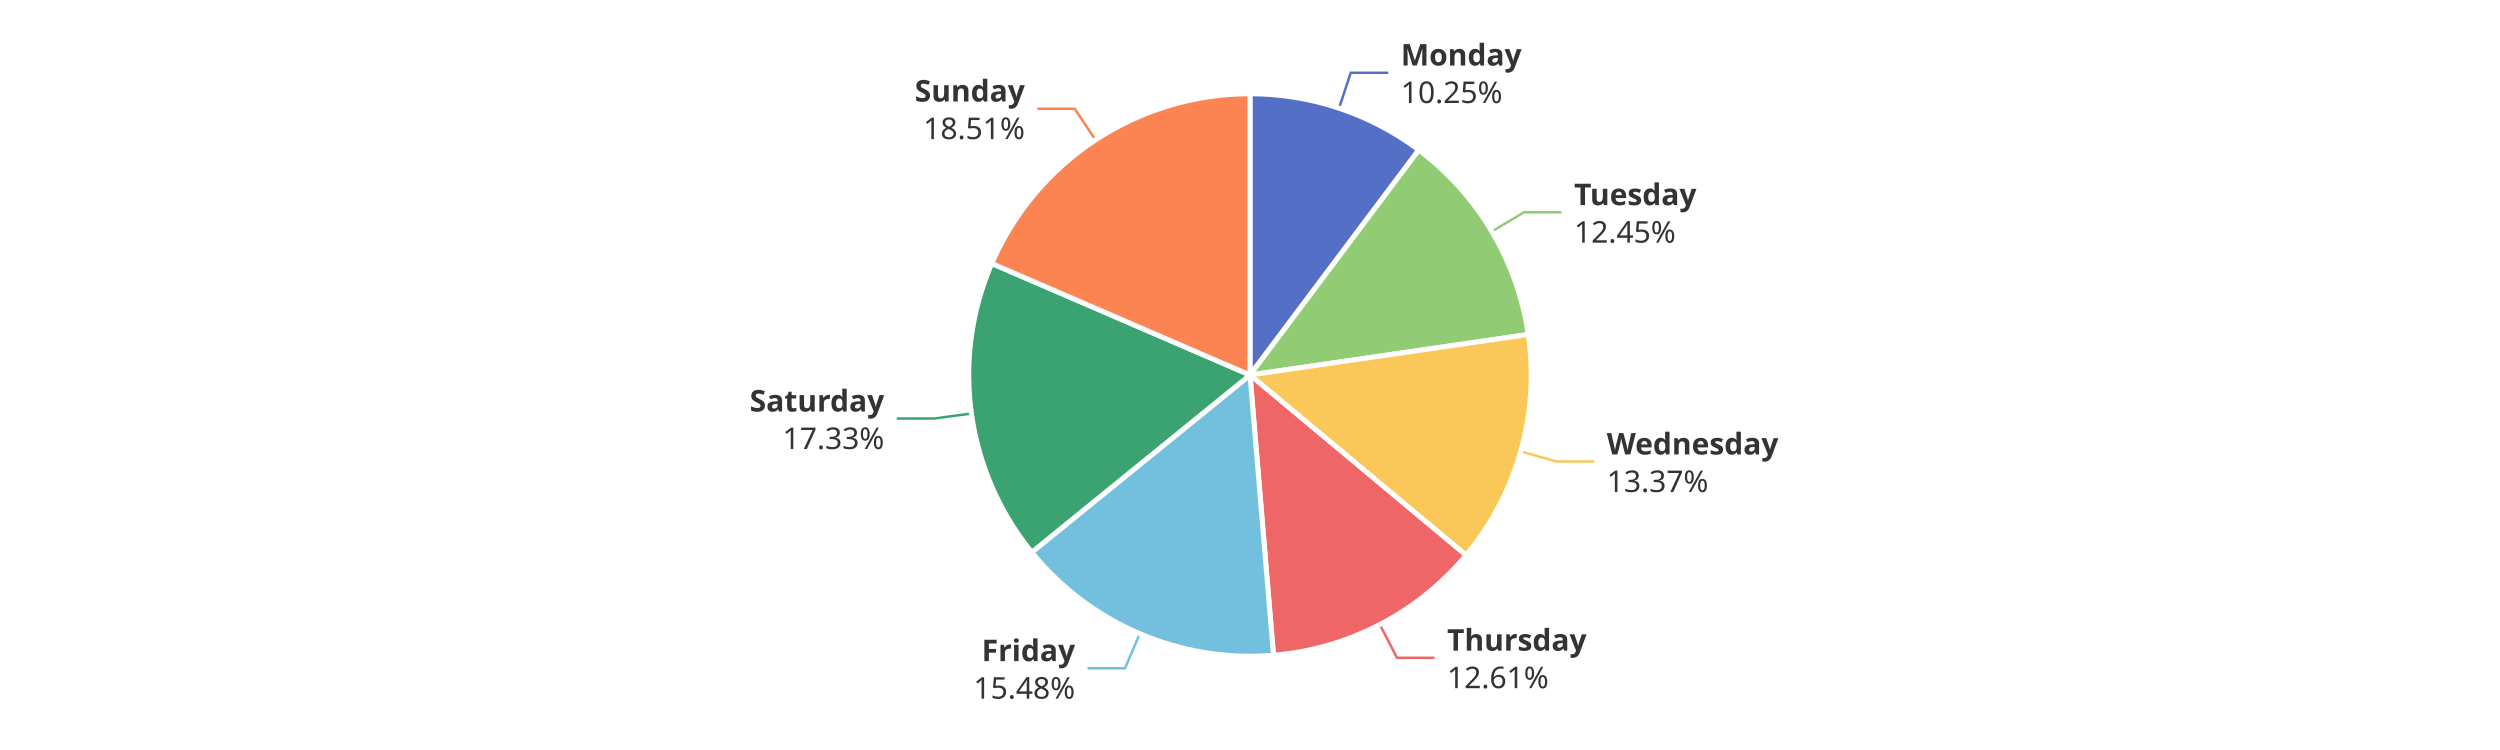
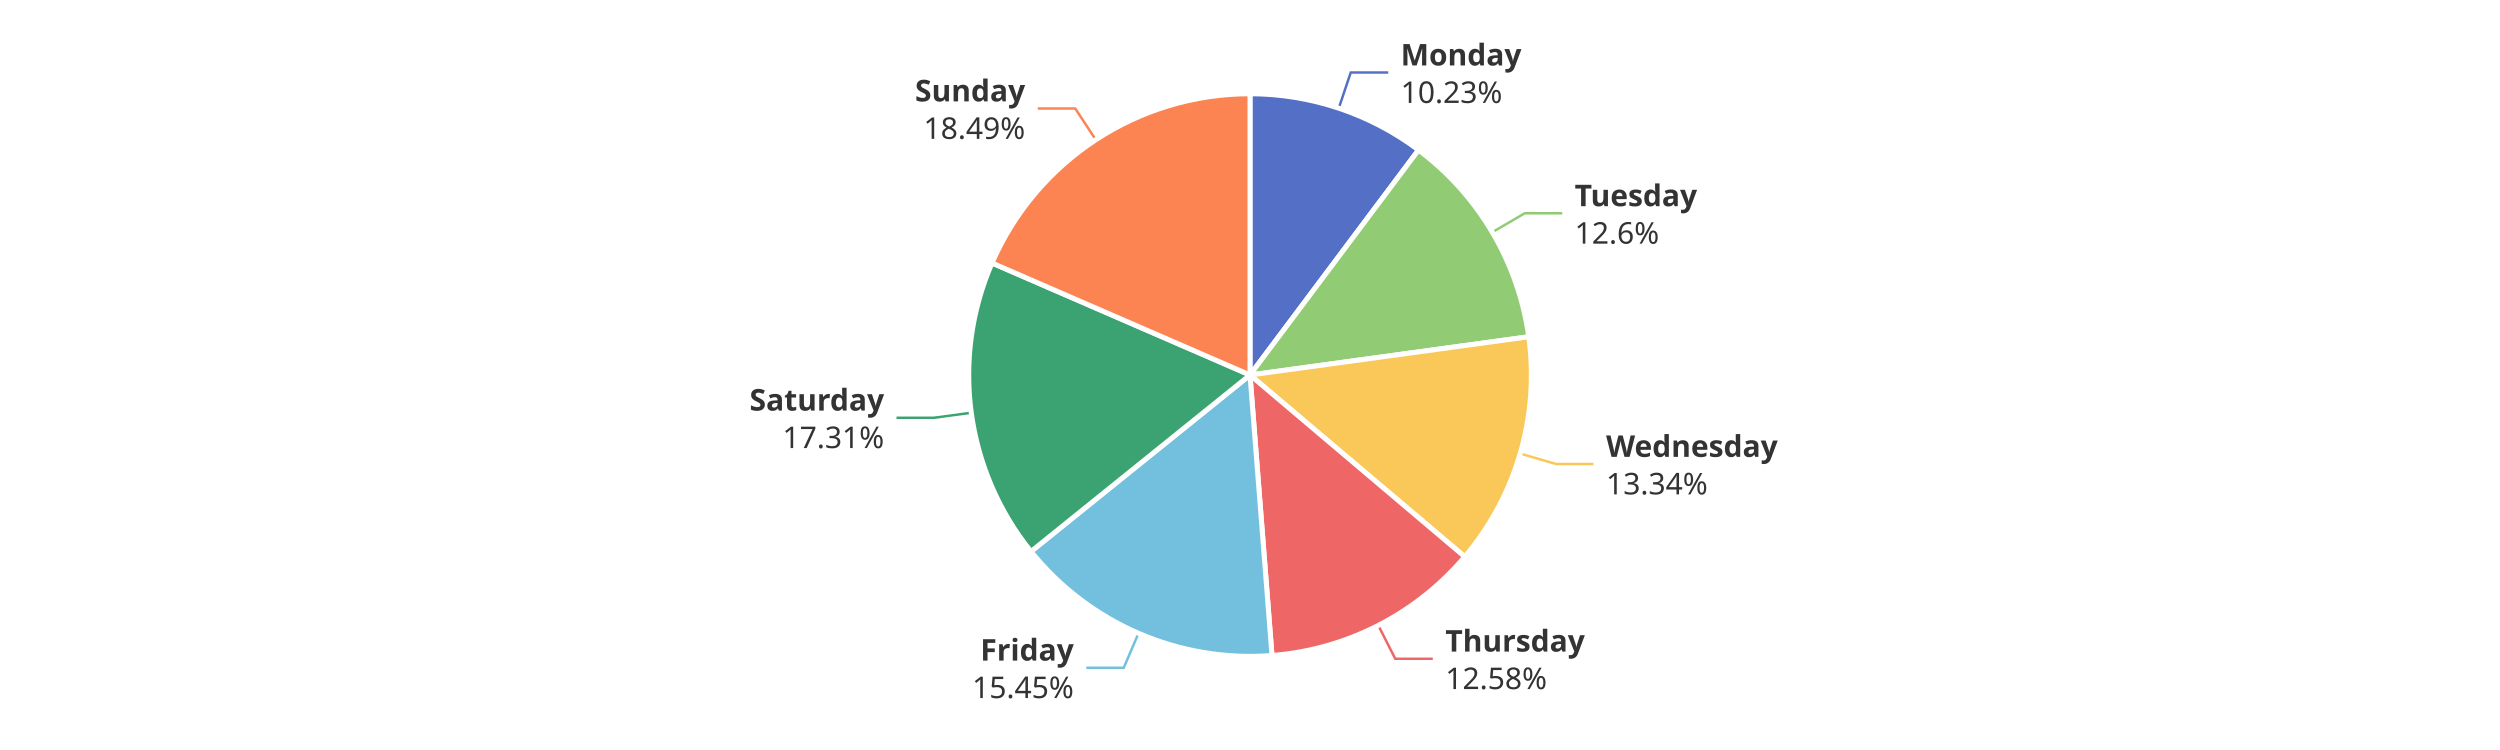
<svg xmlns="http://www.w3.org/2000/svg" width="1000" height="300" version="1.1" baseProfile="full" viewBox="0 0 1000 300">
  <rect width="1000" height="300" x="0" y="0" id="0" fill="#ffffff" />
-   <polyline points="535.6 43.3 540.3 29.1 555.3 29.1" fill="none" stroke="#5470c6" />
-   <polyline points="596.7 92.6 609.6 84.9 624.6 84.9" fill="none" stroke="#91cc75" />
-   <polyline points="608.3 180.6 622.7 184.6 637.7 184.6" fill="none" stroke="#fac858" />
-   <polyline points="551.9 249.8 558.8 263.1 573.8 263.1" fill="none" stroke="#ee6666" />
-   <polyline points="455.9 253.5 450 267.3 435 267.3" fill="none" stroke="#73c0de" />
-   <polyline points="388.6 165.4 373.7 167.4 358.7 167.4" fill="none" stroke="#3ba272" />
-   <polyline points="438.2 56 429.9 43.5 414.9 43.5" fill="none" stroke="#fc8452" />
-   <path d="M500 37.5A112.5 112.5 0 0 1 567.5 60L500 150Z" fill="#5470c6" stroke="#fff" stroke-width="2" stroke-linejoin="round" />
-   <path d="M567.5 60A112.5 112.5 0 0 1 611.3 133.8L500 150Z" fill="#91cc75" stroke="#fff" stroke-width="2" stroke-linejoin="round" />
-   <path d="M611.3 133.8A112.5 112.5 0 0 1 586.4 222.1L500 150Z" fill="#fac858" stroke="#fff" stroke-width="2" stroke-linejoin="round" />
-   <path d="M586.4 222.1A112.5 112.5 0 0 1 509.4 262.1L500 150Z" fill="#ee6666" stroke="#fff" stroke-width="2" stroke-linejoin="round" />
-   <path d="M509.4 262.1A112.5 112.5 0 0 1 412.7 220.9L500 150Z" fill="#73c0de" stroke="#fff" stroke-width="2" stroke-linejoin="round" />
-   <path d="M412.7 220.9A112.5 112.5 0 0 1 396.7 105.4L500 150Z" fill="#3ba272" stroke="#fff" stroke-width="2" stroke-linejoin="round" />
-   <path d="M396.7 105.4A112.5 112.5 0 0 1 500 37.5L500 150Z" fill="#fc8452" stroke="#fff" stroke-width="2" stroke-linejoin="round" />
-   <path d="M0 -15l42.8 0l0 30l-42.8 0Z" transform="translate(560.343 29.0509)" fill="none" />
-   <text dominant-baseline="central" text-anchor="start" style="font-size:12px;font-family:sans-serif;font-weight:bold;" y="-7.5" transform="translate(560.343 29.0509)" fill="#333" stroke="rgb(255,255,255)" stroke-width="2" paint-order="stroke" stroke-miterlimit="2">Monday</text>
-   <text dominant-baseline="central" text-anchor="start" style="font-size:12px;font-family:sans-serif;" y="7.5" transform="translate(560.343 29.0509)" fill="#333" stroke="rgb(255,255,255)" stroke-width="2" paint-order="stroke" stroke-miterlimit="2">10.25%</text>
-   <path d="M0 -15l46.2 0l0 30l-46.2 0Z" transform="translate(629.6291 84.9022)" fill="none" />
-   <text dominant-baseline="central" text-anchor="start" style="font-size:12px;font-family:sans-serif;font-weight:bold;" y="-7.5" transform="translate(629.6291 84.9022)" fill="#333" stroke="rgb(255,255,255)" stroke-width="2" paint-order="stroke" stroke-miterlimit="2">Tuesday</text>
-   <text dominant-baseline="central" text-anchor="start" style="font-size:12px;font-family:sans-serif;" y="7.5" transform="translate(629.6291 84.9022)" fill="#333" stroke="rgb(255,255,255)" stroke-width="2" paint-order="stroke" stroke-miterlimit="2">12.45%</text>
-   <path d="M0 -15l63.6 0l0 30l-63.6 0Z" transform="translate(642.7041 184.6405)" fill="none" />
-   <text dominant-baseline="central" text-anchor="start" style="font-size:12px;font-family:sans-serif;font-weight:bold;" y="-7.5" transform="translate(642.7041 184.6405)" fill="#333" stroke="rgb(255,255,255)" stroke-width="2" paint-order="stroke" stroke-miterlimit="2">Wednesday</text>
-   <text dominant-baseline="central" text-anchor="start" style="font-size:12px;font-family:sans-serif;" y="7.5" transform="translate(642.7041 184.6405)" fill="#333" stroke="rgb(255,255,255)" stroke-width="2" paint-order="stroke" stroke-miterlimit="2">13.37%</text>
-   <path d="M0 -15l50.2 0l0 30l-50.2 0Z" transform="translate(578.8345 263.1139)" fill="none" />
-   <text dominant-baseline="central" text-anchor="start" style="font-size:12px;font-family:sans-serif;font-weight:bold;" y="-7.5" transform="translate(578.8345 263.1139)" fill="#333" stroke="rgb(255,255,255)" stroke-width="2" paint-order="stroke" stroke-miterlimit="2">Thursday</text>
-   <text dominant-baseline="central" text-anchor="start" style="font-size:12px;font-family:sans-serif;" y="7.5" transform="translate(578.8345 263.1139)" fill="#333" stroke="rgb(255,255,255)" stroke-width="2" paint-order="stroke" stroke-miterlimit="2">12.61%</text>
-   <path d="M-40.9 -15l40.9 0l0 30l-40.9 0Z" transform="translate(430.0356 267.3022)" fill="none" />
-   <text dominant-baseline="central" text-anchor="end" style="font-size:12px;font-family:sans-serif;font-weight:bold;" y="-7.5" transform="translate(430.0356 267.3022)" fill="#333" stroke="rgb(255,255,255)" stroke-width="2" paint-order="stroke" stroke-miterlimit="2">Friday</text>
-   <text dominant-baseline="central" text-anchor="end" style="font-size:12px;font-family:sans-serif;" y="7.5" transform="translate(430.0356 267.3022)" fill="#333" stroke="rgb(255,255,255)" stroke-width="2" paint-order="stroke" stroke-miterlimit="2">15.48%</text>
-   <path d="M-48.2 -15l48.2 0l0 30l-48.2 0Z" transform="translate(353.6992 167.4458)" fill="none" />
-   <text dominant-baseline="central" text-anchor="end" style="font-size:12px;font-family:sans-serif;font-weight:bold;" y="-7.5" transform="translate(353.6992 167.4458)" fill="#333" stroke="rgb(255,255,255)" stroke-width="2" paint-order="stroke" stroke-miterlimit="2">Saturday</text>
-   <text dominant-baseline="central" text-anchor="end" style="font-size:12px;font-family:sans-serif;" y="7.5" transform="translate(353.6992 167.4458)" fill="#333" stroke="rgb(255,255,255)" stroke-width="2" paint-order="stroke" stroke-miterlimit="2">17.33%</text>
-   <path d="M-40.9 -15l40.9 0l0 30l-40.9 0Z" transform="translate(409.945 43.4704)" fill="none" />
-   <text dominant-baseline="central" text-anchor="end" style="font-size:12px;font-family:sans-serif;font-weight:bold;" y="-7.5" transform="translate(409.945 43.4704)" fill="#333" stroke="rgb(255,255,255)" stroke-width="2" paint-order="stroke" stroke-miterlimit="2">Sunday</text>
-   <text dominant-baseline="central" text-anchor="end" style="font-size:12px;font-family:sans-serif;" y="7.5" transform="translate(409.945 43.4704)" fill="#333" stroke="rgb(255,255,255)" stroke-width="2" paint-order="stroke" stroke-miterlimit="2">18.51%</text>
+   <polyline points="535.5 43.3 540.3 29 555.3 29" fill="none" stroke="#5470c6" />
+   <polyline points="596.9 92.9 609.9 85.3 624.9 85.3" fill="none" stroke="#91cc75" />
+   <polyline points="608 181.4 622.4 185.6 637.4 185.6" fill="none" stroke="#fac858" />
+   <polyline points="551.3 250.1 558.1 263.5 573.1 263.5" fill="none" stroke="#ee6666" />
+   <polyline points="455.4 253.3 449.5 267.1 434.5 267.1" fill="none" stroke="#73c0de" />
+   <polyline points="388.5 165.1 373.6 167.1 358.6 167.1" fill="none" stroke="#3ba272" />
+   <polyline points="438.3 55.9 430.1 43.4 415.1 43.4" fill="none" stroke="#fc8452" />
+   <path d="M500 37.5A112.5 112.5 0 0 1 567.4 60L500 150Z" fill="#5470c6" stroke="#fff" stroke-width="2" stroke-linejoin="round" />
+   <path d="M567.4 60A112.5 112.5 0 0 1 611.5 134.7L500 150Z" fill="#91cc75" stroke="#fff" stroke-width="2" stroke-linejoin="round" />
+   <path d="M611.5 134.7A112.5 112.5 0 0 1 585.9 222.7L500 150Z" fill="#fac858" stroke="#fff" stroke-width="2" stroke-linejoin="round" />
+   <path d="M585.9 222.7A112.5 112.5 0 0 1 508.8 262.2L500 150Z" fill="#ee6666" stroke="#fff" stroke-width="2" stroke-linejoin="round" />
+   <path d="M508.8 262.2A112.5 112.5 0 0 1 412.4 220.6L500 150Z" fill="#73c0de" stroke="#fff" stroke-width="2" stroke-linejoin="round" />
+   <path d="M412.4 220.6A112.5 112.5 0 0 1 396.8 105.2L500 150Z" fill="#3ba272" stroke="#fff" stroke-width="2" stroke-linejoin="round" />
+   <path d="M396.8 105.2A112.5 112.5 0 0 1 500 37.5L500 150Z" fill="#fc8452" stroke="#fff" stroke-width="2" stroke-linejoin="round" />
+   <path d="M0 -15l42.8 0l0 30l-42.8 0Z" transform="translate(560.2787 29.0294)" fill="none" />
+   <text dominant-baseline="central" text-anchor="start" style="font-size:12px;font-family:sans-serif;font-weight:bold;" y="-7.5" transform="translate(560.2787 29.0294)" fill="#333" stroke="rgb(255,255,255)" stroke-width="2" paint-order="stroke" stroke-miterlimit="2">Monday</text>
+   <text dominant-baseline="central" text-anchor="start" style="font-size:12px;font-family:sans-serif;" y="7.5" transform="translate(560.2787 29.0294)" fill="#333" stroke="rgb(255,255,255)" stroke-width="2" paint-order="stroke" stroke-miterlimit="2">10.23%</text>
+   <path d="M0 -15l46.2 0l0 30l-46.2 0Z" transform="translate(629.8735 85.3156)" fill="none" />
+   <text dominant-baseline="central" text-anchor="start" style="font-size:12px;font-family:sans-serif;font-weight:bold;" y="-7.5" transform="translate(629.8735 85.3156)" fill="#333" stroke="rgb(255,255,255)" stroke-width="2" paint-order="stroke" stroke-miterlimit="2">Tuesday</text>
+   <text dominant-baseline="central" text-anchor="start" style="font-size:12px;font-family:sans-serif;" y="7.5" transform="translate(629.8735 85.3156)" fill="#333" stroke="rgb(255,255,255)" stroke-width="2" paint-order="stroke" stroke-miterlimit="2">12.6%</text>
+   <path d="M0 -15l63.6 0l0 30l-63.6 0Z" transform="translate(642.4308 185.5941)" fill="none" />
+   <text dominant-baseline="central" text-anchor="start" style="font-size:12px;font-family:sans-serif;font-weight:bold;" y="-7.5" transform="translate(642.4308 185.5941)" fill="#333" stroke="rgb(255,255,255)" stroke-width="2" paint-order="stroke" stroke-miterlimit="2">Wednesday</text>
+   <text dominant-baseline="central" text-anchor="start" style="font-size:12px;font-family:sans-serif;" y="7.5" transform="translate(642.4308 185.5941)" fill="#333" stroke="rgb(255,255,255)" stroke-width="2" paint-order="stroke" stroke-miterlimit="2">13.34%</text>
+   <path d="M0 -15l50.2 0l0 30l-50.2 0Z" transform="translate(578.1388 263.473)" fill="none" />
+   <text dominant-baseline="central" text-anchor="start" style="font-size:12px;font-family:sans-serif;font-weight:bold;" y="-7.5" transform="translate(578.1388 263.473)" fill="#333" stroke="rgb(255,255,255)" stroke-width="2" paint-order="stroke" stroke-miterlimit="2">Thursday</text>
+   <text dominant-baseline="central" text-anchor="start" style="font-size:12px;font-family:sans-serif;" y="7.5" transform="translate(578.1388 263.473)" fill="#333" stroke="rgb(255,255,255)" stroke-width="2" paint-order="stroke" stroke-miterlimit="2">12.58%</text>
+   <path d="M-40.9 -15l40.9 0l0 30l-40.9 0Z" transform="translate(429.506 267.0752)" fill="none" />
+   <text dominant-baseline="central" text-anchor="end" style="font-size:12px;font-family:sans-serif;font-weight:bold;" y="-7.5" transform="translate(429.506 267.0752)" fill="#333" stroke="rgb(255,255,255)" stroke-width="2" paint-order="stroke" stroke-miterlimit="2">Friday</text>
+   <text dominant-baseline="central" text-anchor="end" style="font-size:12px;font-family:sans-serif;" y="7.5" transform="translate(429.506 267.0752)" fill="#333" stroke="rgb(255,255,255)" stroke-width="2" paint-order="stroke" stroke-miterlimit="2">15.45%</text>
+   <path d="M-48.2 -15l48.2 0l0 30l-48.2 0Z" transform="translate(353.6484 167.0739)" fill="none" />
+   <text dominant-baseline="central" text-anchor="end" style="font-size:12px;font-family:sans-serif;font-weight:bold;" y="-7.5" transform="translate(353.6484 167.0739)" fill="#333" stroke="rgb(255,255,255)" stroke-width="2" paint-order="stroke" stroke-miterlimit="2">Saturday</text>
+   <text dominant-baseline="central" text-anchor="end" style="font-size:12px;font-family:sans-serif;" y="7.5" transform="translate(353.6484 167.0739)" fill="#333" stroke="rgb(255,255,255)" stroke-width="2" paint-order="stroke" stroke-miterlimit="2">17.31%</text>
+   <path d="M-40.9 -15l40.9 0l0 30l-40.9 0Z" transform="translate(410.0604 43.3947)" fill="none" />
+   <text dominant-baseline="central" text-anchor="end" style="font-size:12px;font-family:sans-serif;font-weight:bold;" y="-7.5" transform="translate(410.0604 43.3947)" fill="#333" stroke="rgb(255,255,255)" stroke-width="2" paint-order="stroke" stroke-miterlimit="2">Sunday</text>
+   <text dominant-baseline="central" text-anchor="end" style="font-size:12px;font-family:sans-serif;" y="7.5" transform="translate(410.0604 43.3947)" fill="#333" stroke="rgb(255,255,255)" stroke-width="2" paint-order="stroke" stroke-miterlimit="2">18.49%</text>
</svg>
